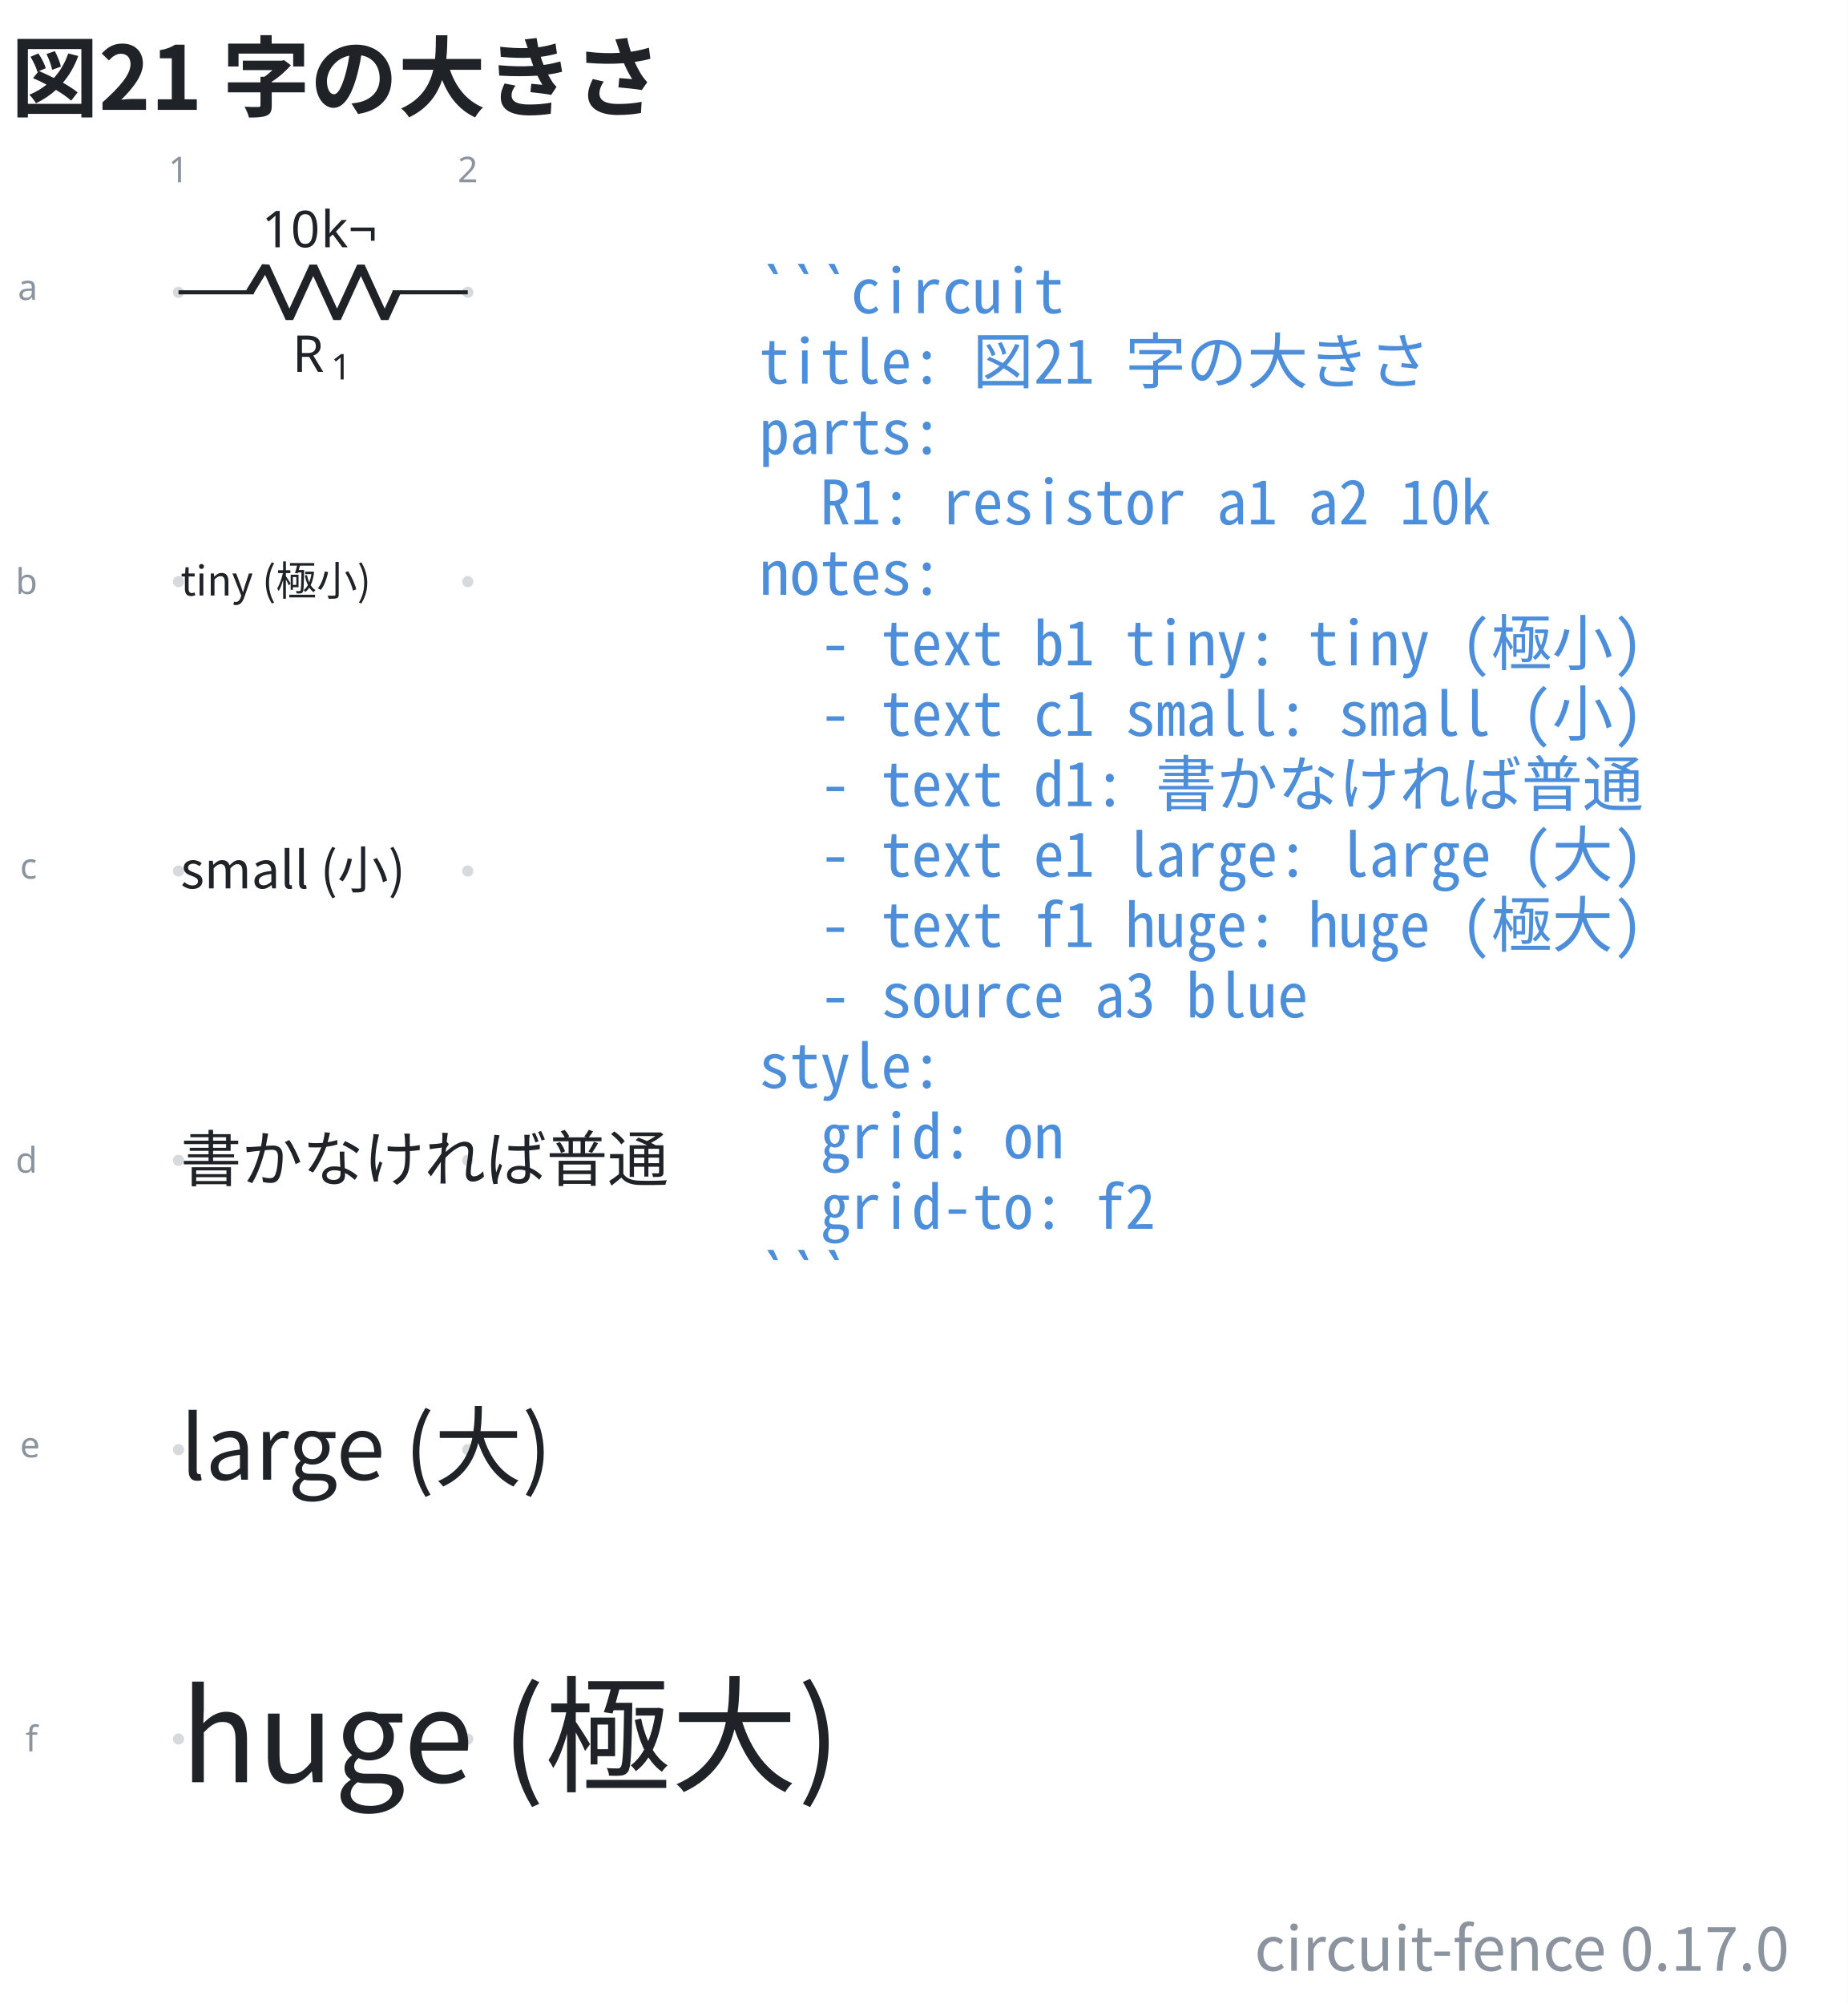
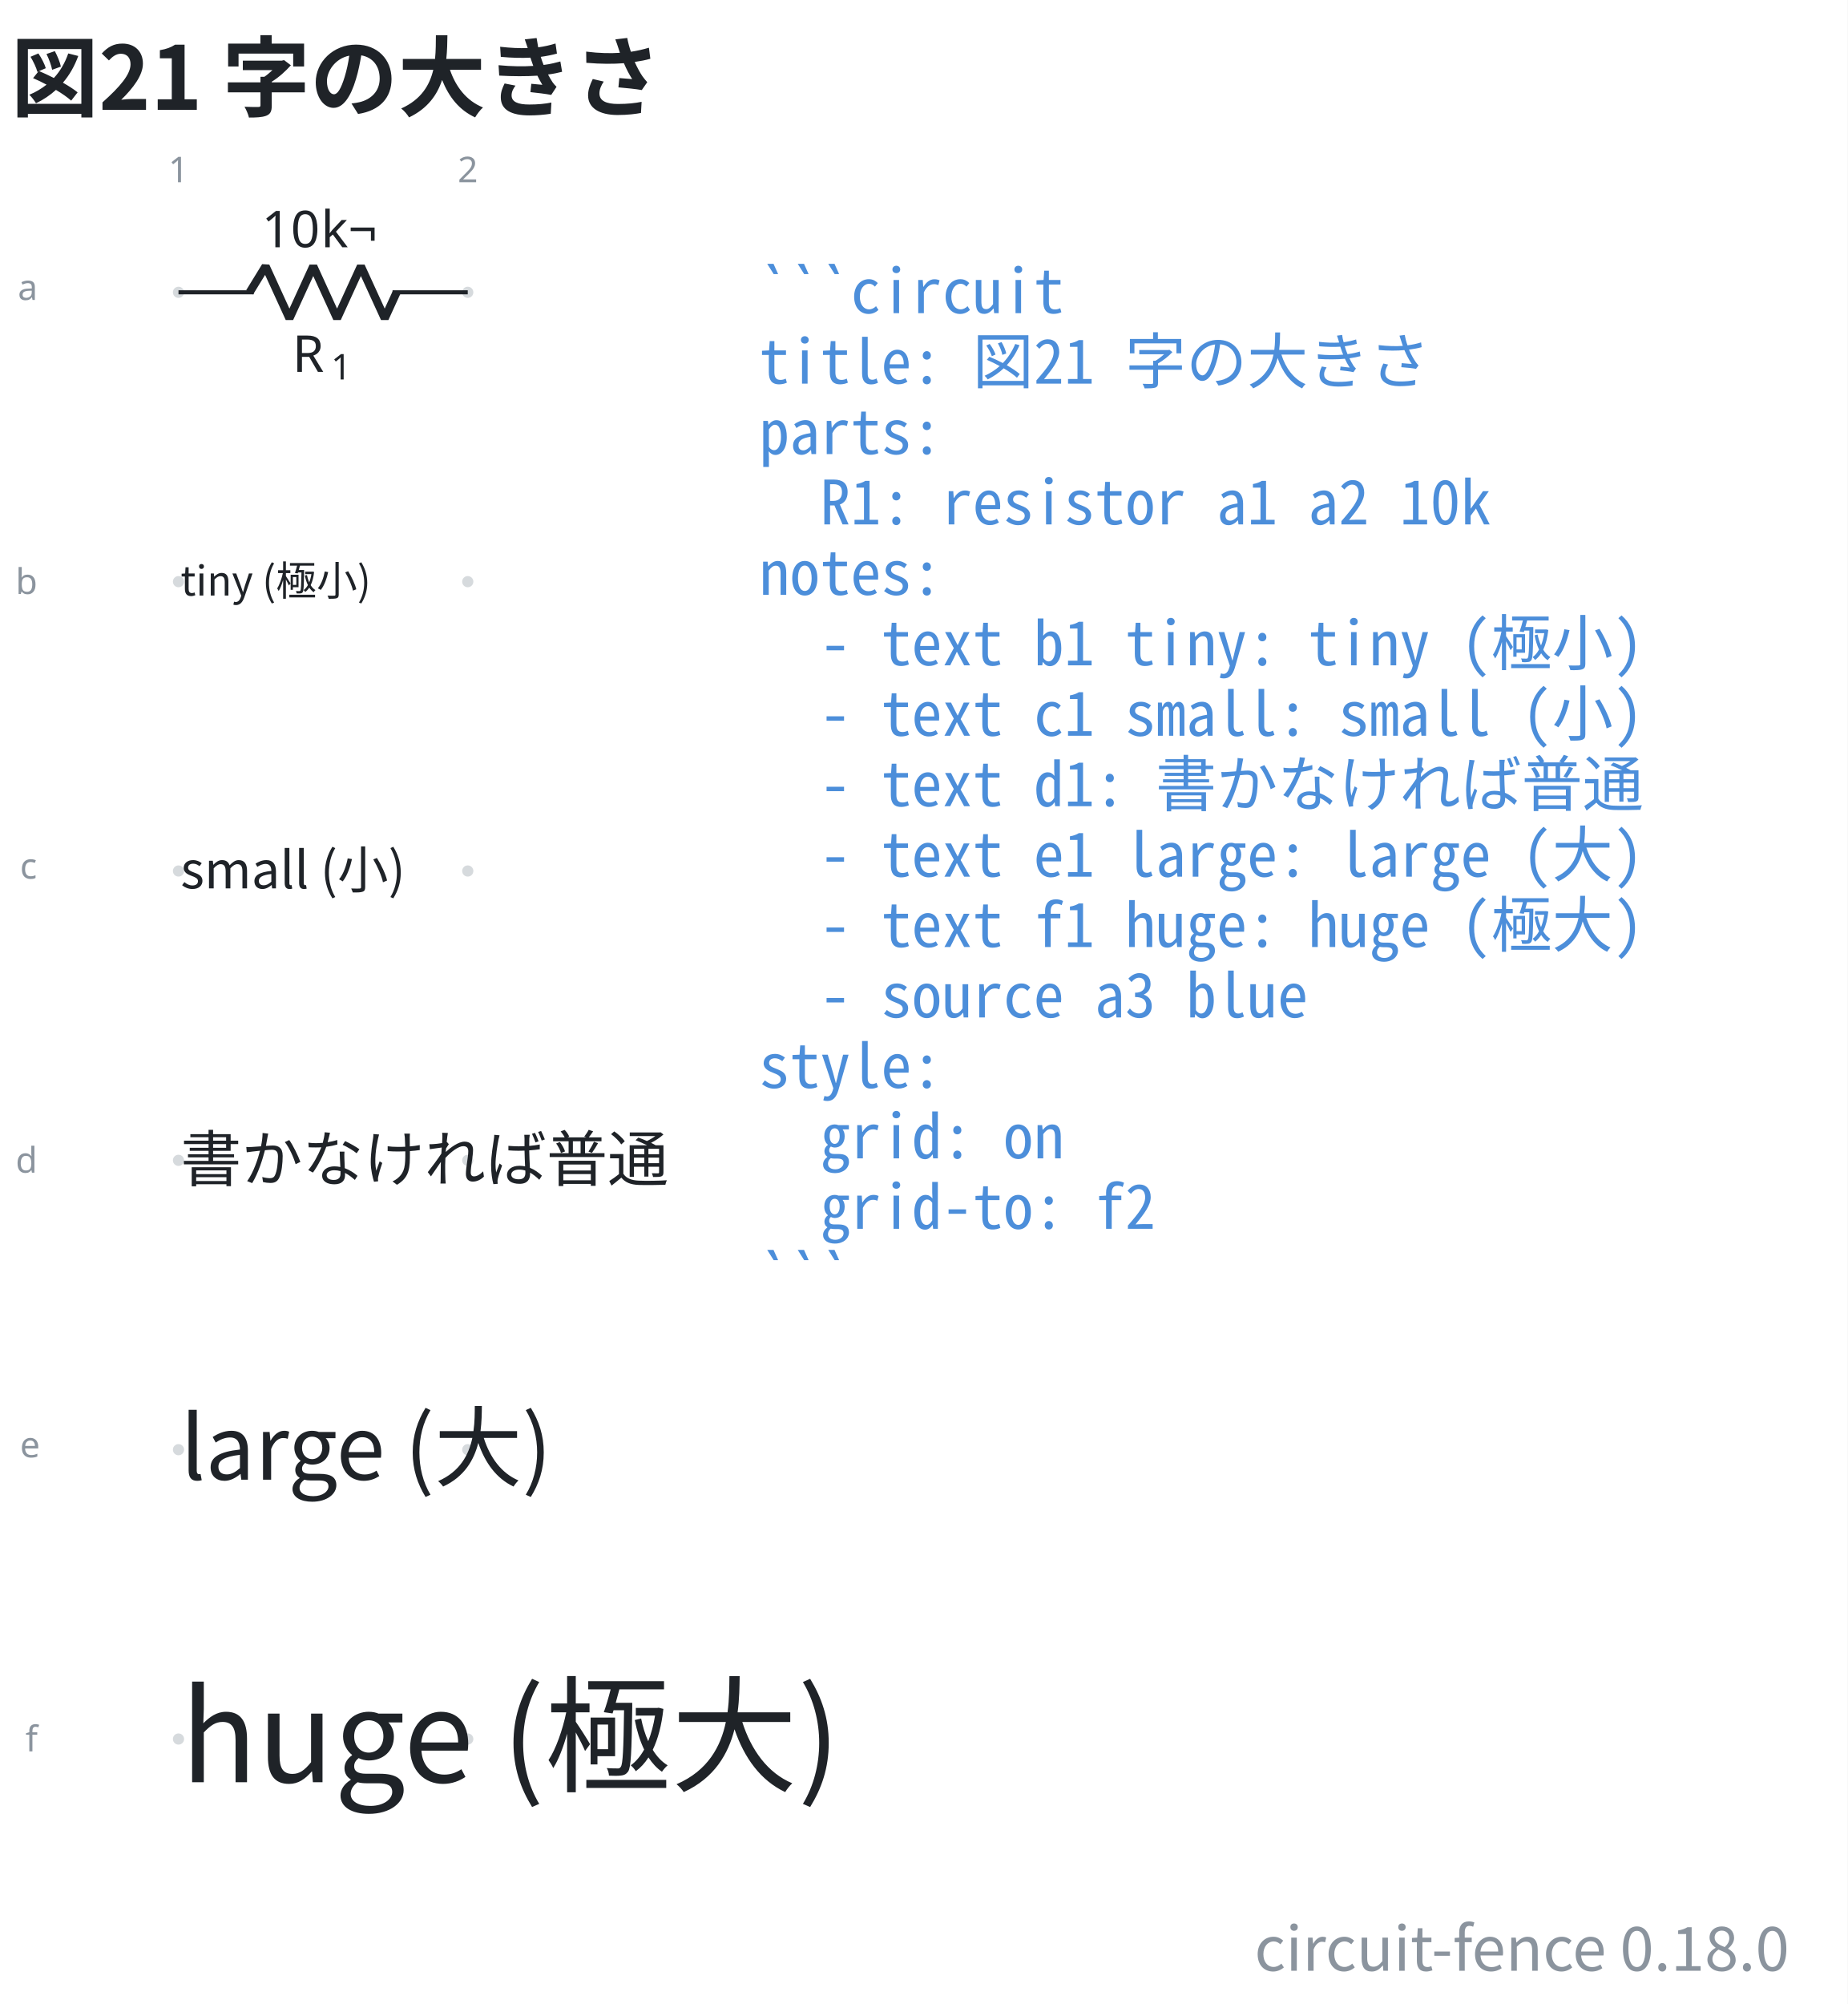
- <svg xmlns="http://www.w3.org/2000/svg" data-figure-paper="#ffffff" data-circuit-fence="0.17.0" fill="#1f2328" width="484.629" height="525.503" viewBox="-72 -72 363.472 394.127">
+ <svg xmlns="http://www.w3.org/2000/svg" data-figure-paper="#ffffff" data-circuit-fence="0.18.0" fill="#1f2328" width="484.629" height="525.503" viewBox="-72 -72 363.472 394.127">
  <rect x="-72" y="-72" width="363.472" height="394.127" fill="#ffffff" />
  <g stroke="#1f2328" stroke-miterlimit="10" stroke-width=".8">
    <path fill="#8b949e" fill-opacity=".35" stroke="none" stroke-opacity=".35" d="M-35.787-14.511a1.1 1.1 0 1 0-2.2 0 1.1 1.1 0 0 0 2.2 0M-35.787 42.394a1.1 1.1 0 1 0-2.2 0 1.1 1.1 0 0 0 2.2 0M-35.787 99.3a1.1 1.1 0 1 0-2.2 0 1.1 1.1 0 0 0 2.2 0M-35.787 156.205a1.1 1.1 0 1 0-2.2 0 1.1 1.1 0 0 0 2.2 0M-35.787 213.11a1.1 1.1 0 1 0-2.2 0 1.1 1.1 0 0 0 2.2 0M-35.787 270.016a1.1 1.1 0 1 0-2.2 0 1.1 1.1 0 0 0 2.2 0M21.118-14.511a1.1 1.1 0 1 0-2.2 0 1.1 1.1 0 0 0 2.2 0M21.118 42.394a1.1 1.1 0 1 0-2.2 0 1.1 1.1 0 0 0 2.2 0M21.118 99.3a1.1 1.1 0 1 0-2.2 0 1.1 1.1 0 0 0 2.2 0M21.118 156.205a1.1 1.1 0 1 0-2.2 0 1.1 1.1 0 0 0 2.2 0M21.118 213.11a1.1 1.1 0 1 0-2.2 0 1.1 1.1 0 0 0 2.2 0M21.118 270.016a1.1 1.1 0 1 0-2.2 0 1.1 1.1 0 0 0 2.2 0m-1.1 0" />
    <g fill="#8b949e" stroke="#8b949e">
      <text x="-36.887" y="-14.511" fill="#8b949e" stroke="none" font-family="cmr7" font-size="7" transform="translate(-1.993 -21.645)">1</text>
    </g>
    <g fill="#8b949e" stroke="#8b949e">
      <text x="-36.887" y="-14.511" fill="#8b949e" stroke="none" font-family="cmr7" font-size="7" transform="translate(54.912 -21.645)">2</text>
    </g>
    <g fill="#8b949e" stroke="#8b949e">
      <text x="-36.887" y="-14.511" fill="#8b949e" stroke="none" font-family="cmr7" font-size="7" transform="translate(-31.62 1.507)">a</text>
    </g>
    <g fill="#8b949e" stroke="#8b949e">
      <text x="-36.887" y="-14.511" fill="#8b949e" stroke="none" font-family="cmr7" font-size="7" transform="translate(-32.05 59.336)">b</text>
    </g>
    <g fill="#8b949e" stroke="#8b949e">
      <text x="-36.887" y="-14.511" fill="#8b949e" stroke="none" font-family="cmr7" font-size="7" transform="translate(-31.189 115.318)">c</text>
    </g>
    <g fill="#8b949e" stroke="#8b949e">
      <text x="-36.887" y="-14.511" fill="#8b949e" stroke="none" font-family="cmr7" font-size="7" transform="translate(-32.05 173.147)">d</text>
    </g>
    <g fill="#8b949e" stroke="#8b949e">
      <text x="-36.887" y="-14.511" fill="#8b949e" stroke="none" font-family="cmr7" font-size="7" transform="translate(-31.189 229.129)">e</text>
    </g>
    <g fill="#8b949e" stroke="#8b949e">
      <text x="-36.887" y="-14.511" fill="#8b949e" stroke="none" font-family="cmr7" font-size="7" transform="translate(-30.112 286.958)">f</text>
    </g>
    <path fill="none" d="M-36.887-14.511h.4m-.4 0h14.795m27.315 0h14.795m-.4 0h.4" />
    <g stroke-linejoin="bevel" stroke-width="1.6">
      <path fill="none" d="m-22.892-14.511 3.143-5.122 4.686 10.243 4.686-10.243L-5.692-9.39l4.686-10.243L3.68-9.39l2.343-5.121" />
    </g>
    <g stroke="none">
      <text x="-36.887" y="-14.511" font-family="cmmi10" font-size="10" transform="translate(22.413 15.648)">R</text>
      <text x="-29.294" y="-13.011" font-family="cmr7" font-size="7" transform="translate(22.413 15.648)">1</text>
    </g>
    <g stroke="none" font-family="cmr10" font-size="10">
      <text x="-36.887" y="-14.511" transform="translate(16.37 -8.863)">10</text>
      <text x="-25.221" y="-14.511" transform="translate(16.37 -8.863)">k¬</text>
    </g>
    <g>
      <text x="-36.887" y="-14.511" fill="#1f2328" stroke="none" font-family="'Noto Sans CJK JP','Noto Sans JP','Hiragino Sans','Yu Gothic',sans-serif" font-size="8" transform="translate(.4 59.639)">tiny (極小)</text>
    </g>
    <g>
      <text x="-36.887" y="-14.511" fill="#1f2328" stroke="none" font-family="'Noto Sans CJK JP','Noto Sans JP','Hiragino Sans','Yu Gothic',sans-serif" font-size="10" transform="translate(.4 117.228)">small (小)</text>
    </g>
    <g>
      <text x="-36.887" y="-14.511" fill="#1f2328" stroke="none" font-family="'Noto Sans CJK JP','Noto Sans JP','Hiragino Sans','Yu Gothic',sans-serif" font-size="12" transform="translate(.4 174.816)">書かなければ普通</text>
    </g>
    <g>
      <text x="-36.887" y="-14.511" fill="#1f2328" stroke="none" font-family="'Noto Sans CJK JP','Noto Sans JP','Hiragino Sans','Yu Gothic',sans-serif" font-size="17.28" transform="translate(.4 233.525)">large (大)</text>
    </g>
    <g>
      <text x="-36.887" y="-14.511" fill="#1f2328" stroke="none" font-family="'Noto Sans CJK JP','Noto Sans JP','Hiragino Sans','Yu Gothic',sans-serif" font-size="24.88" transform="translate(.4 293.026)">huge (極大)</text>
    </g>
    <g>
      <text x="-36.887" y="-14.511" fill="#4c8eda" stroke="none" font-family="'Noto Sans Mono CJK JP',ui-monospace,'SFMono-Regular',Consolas,'Liberation Mono',monospace" font-size="12" transform="translate(114.211 4.1)" xml:space="preserve">```circuit</text>
    </g>
    <g>
      <text x="-36.887" y="-14.511" fill="#4c8eda" stroke="none" font-family="'Noto Sans Mono CJK JP',ui-monospace,'SFMono-Regular',Consolas,'Liberation Mono',monospace" font-size="12" transform="translate(114.211 17.956)" xml:space="preserve">title: 図21 字の大きさ</text>
    </g>
    <g>
      <text x="-36.887" y="-14.511" fill="#4c8eda" stroke="none" font-family="'Noto Sans Mono CJK JP',ui-monospace,'SFMono-Regular',Consolas,'Liberation Mono',monospace" font-size="12" transform="translate(114.211 31.813)" xml:space="preserve">parts:</text>
    </g>
    <g>
      <text x="-36.887" y="-14.511" fill="#4c8eda" stroke="none" font-family="'Noto Sans Mono CJK JP',ui-monospace,'SFMono-Regular',Consolas,'Liberation Mono',monospace" font-size="12" transform="translate(114.211 45.641)" xml:space="preserve">  R1: resistor a1 a2 10k</text>
    </g>
    <g>
      <text x="-36.887" y="-14.511" fill="#4c8eda" stroke="none" font-family="'Noto Sans Mono CJK JP',ui-monospace,'SFMono-Regular',Consolas,'Liberation Mono',monospace" font-size="12" transform="translate(114.211 59.498)" xml:space="preserve">notes:</text>
    </g>
    <g>
      <text x="-36.887" y="-14.511" fill="#4c8eda" stroke="none" font-family="'Noto Sans Mono CJK JP',ui-monospace,'SFMono-Regular',Consolas,'Liberation Mono',monospace" font-size="12" transform="translate(114.211 73.354)" xml:space="preserve">  - text b1 tiny: tiny (極小)</text>
    </g>
    <g>
      <text x="-36.887" y="-14.511" fill="#4c8eda" stroke="none" font-family="'Noto Sans Mono CJK JP',ui-monospace,'SFMono-Regular',Consolas,'Liberation Mono',monospace" font-size="12" transform="translate(114.211 87.21)" xml:space="preserve">  - text c1 small: small (小)</text>
    </g>
    <g>
      <text x="-36.887" y="-14.511" fill="#4c8eda" stroke="none" font-family="'Noto Sans Mono CJK JP',ui-monospace,'SFMono-Regular',Consolas,'Liberation Mono',monospace" font-size="12" transform="translate(114.211 101.067)" xml:space="preserve">  - text d1: 書かなければ普通</text>
    </g>
    <g>
      <text x="-36.887" y="-14.511" fill="#4c8eda" stroke="none" font-family="'Noto Sans Mono CJK JP',ui-monospace,'SFMono-Regular',Consolas,'Liberation Mono',monospace" font-size="12" transform="translate(114.211 114.924)" xml:space="preserve">  - text e1 large: large (大)</text>
    </g>
    <g>
      <text x="-36.887" y="-14.511" fill="#4c8eda" stroke="none" font-family="'Noto Sans Mono CJK JP',ui-monospace,'SFMono-Regular',Consolas,'Liberation Mono',monospace" font-size="12" transform="translate(114.211 128.751)" xml:space="preserve">  - text f1 huge: huge (極大)</text>
    </g>
    <g>
      <text x="-36.887" y="-14.511" fill="#4c8eda" stroke="none" font-family="'Noto Sans Mono CJK JP',ui-monospace,'SFMono-Regular',Consolas,'Liberation Mono',monospace" font-size="12" transform="translate(114.211 142.608)" xml:space="preserve">  - source a3 blue</text>
    </g>
    <g>
      <text x="-36.887" y="-14.511" fill="#4c8eda" stroke="none" font-family="'Noto Sans Mono CJK JP',ui-monospace,'SFMono-Regular',Consolas,'Liberation Mono',monospace" font-size="12" transform="translate(114.211 156.464)" xml:space="preserve">style:</text>
    </g>
    <g>
      <text x="-36.887" y="-14.511" fill="#4c8eda" stroke="none" font-family="'Noto Sans Mono CJK JP',ui-monospace,'SFMono-Regular',Consolas,'Liberation Mono',monospace" font-size="12" transform="translate(114.211 170.32)" xml:space="preserve">  grid: on</text>
    </g>
    <g>
      <text x="-36.887" y="-14.511" fill="#4c8eda" stroke="none" font-family="'Noto Sans Mono CJK JP',ui-monospace,'SFMono-Regular',Consolas,'Liberation Mono',monospace" font-size="12" transform="translate(114.211 184.177)" xml:space="preserve">  grid-to: f2</text>
    </g>
    <g>
      <text x="-36.887" y="-14.511" fill="#4c8eda" stroke="none" font-family="'Noto Sans Mono CJK JP',ui-monospace,'SFMono-Regular',Consolas,'Liberation Mono',monospace" font-size="12" transform="translate(114.211 198.034)" xml:space="preserve">```</text>
    </g>
    <g>
      <text x="-36.887" y="-14.511" fill="#1f2328" stroke="none" font-family="'Noto Sans CJK JP','Noto Sans JP','Hiragino Sans','Yu Gothic',sans-serif" font-size="17.28" transform="translate(-32.983 -35.889)" font-weight="bold">図21 字の大きさ</text>
    </g>
    <g>
-       <text x="-36.887" y="-14.511" fill="#8b949e" stroke="none" font-family="'Noto Sans CJK JP','Noto Sans JP','Hiragino Sans','Yu Gothic',sans-serif" font-size="12" transform="translate(316.88 330.096)" text-anchor="end">circuit-fence 0.17.0</text>
+       <text x="-36.887" y="-14.511" fill="#8b949e" stroke="none" font-family="'Noto Sans CJK JP','Noto Sans JP','Hiragino Sans','Yu Gothic',sans-serif" font-size="12" transform="translate(316.88 330.096)" text-anchor="end">circuit-fence 0.18.0</text>
    </g>
  </g>
</svg>
